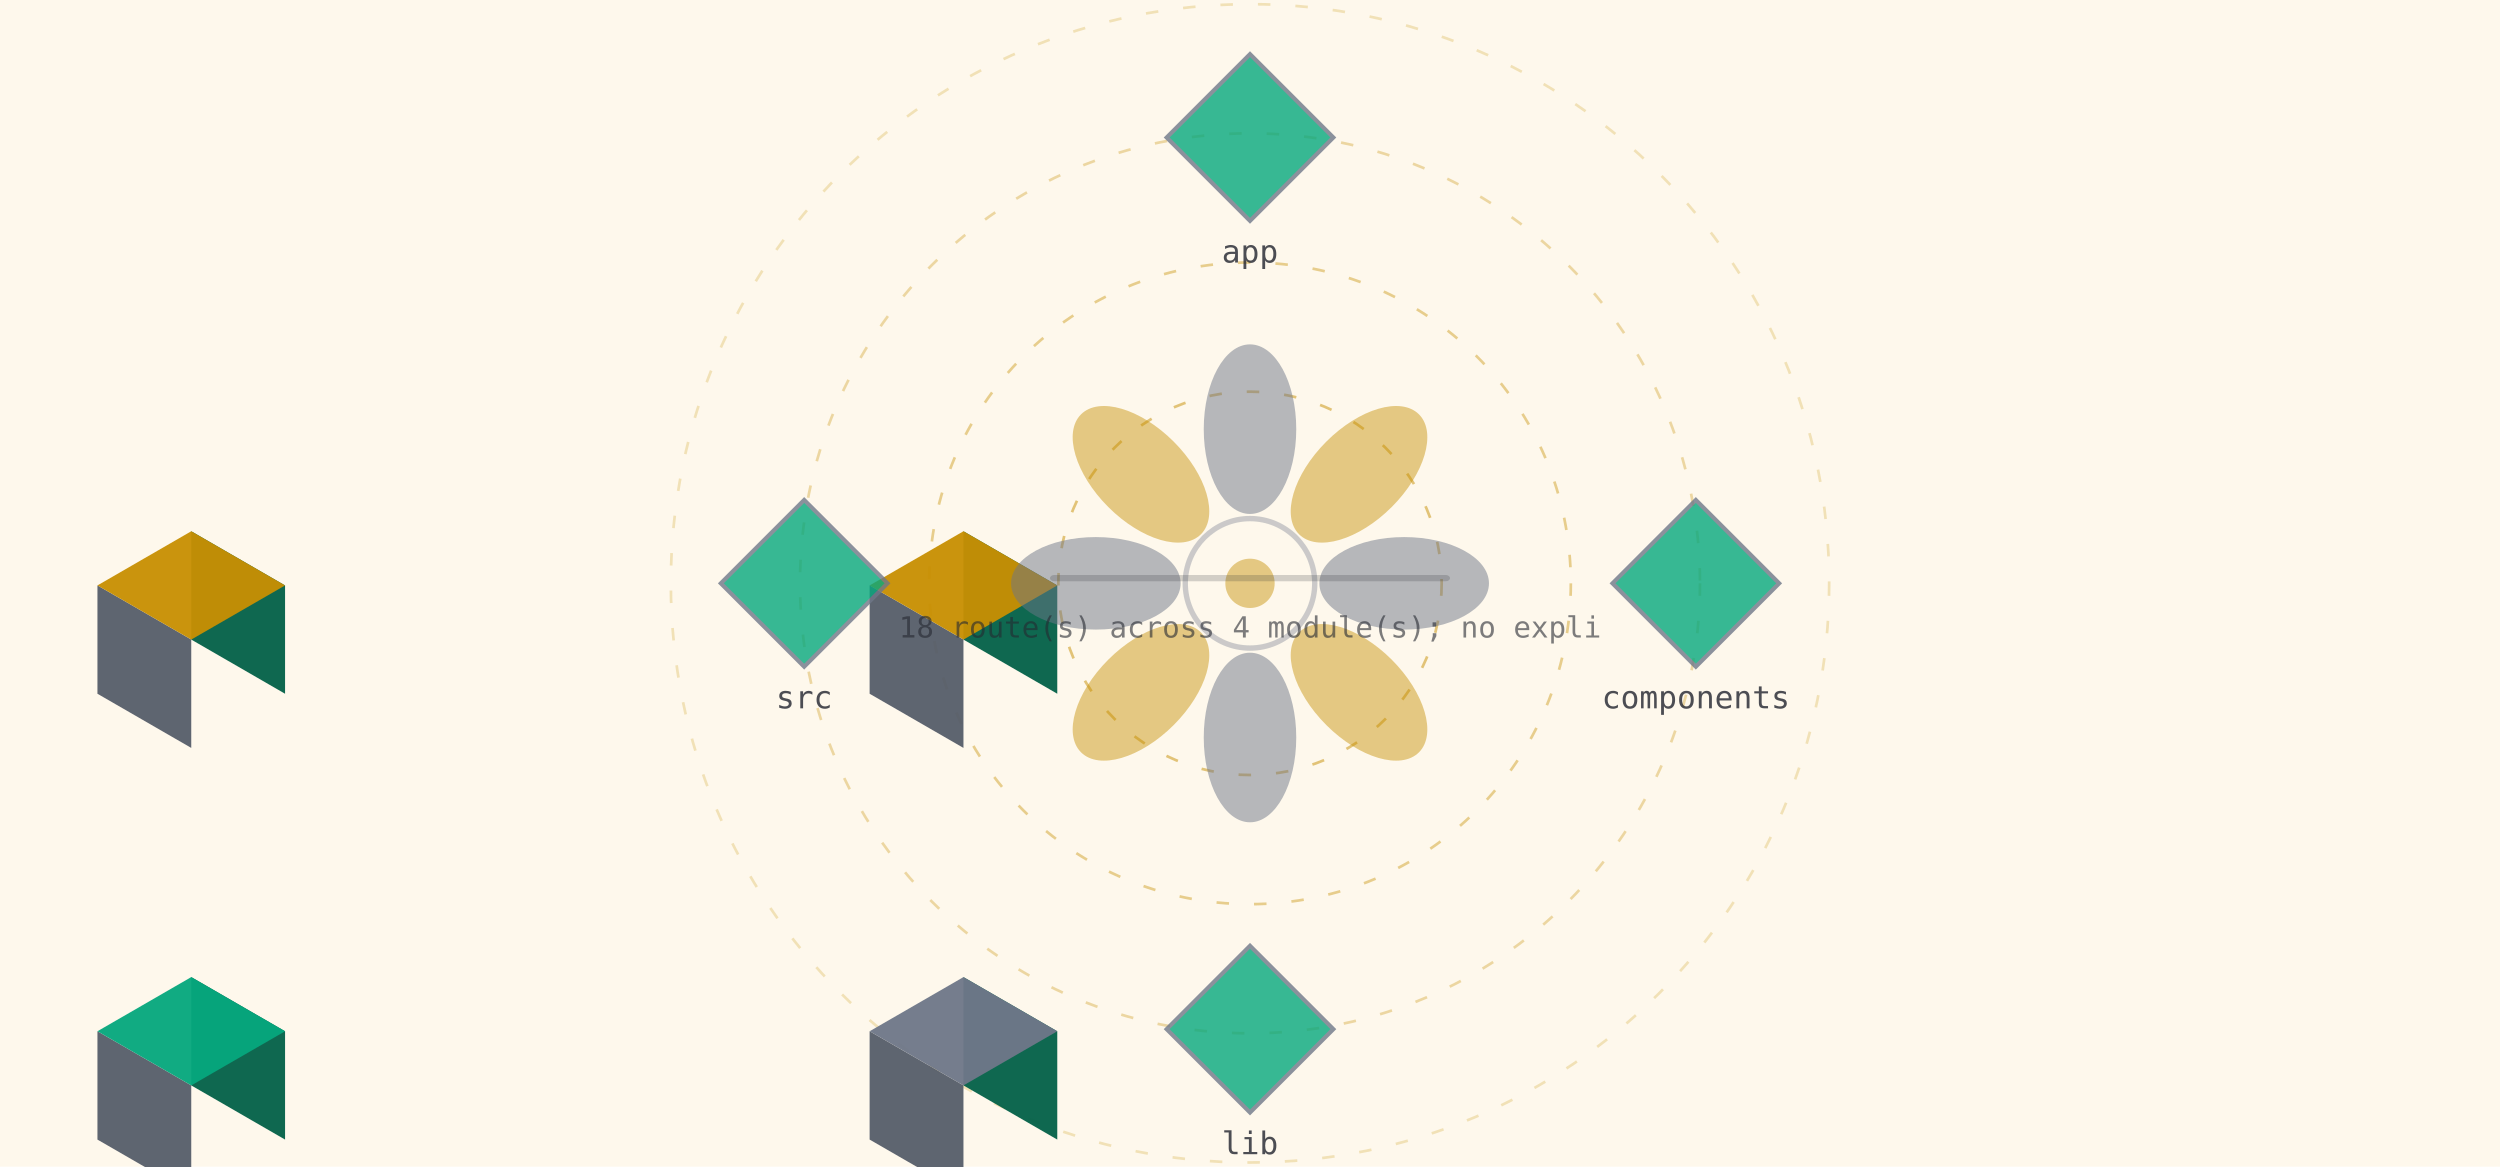
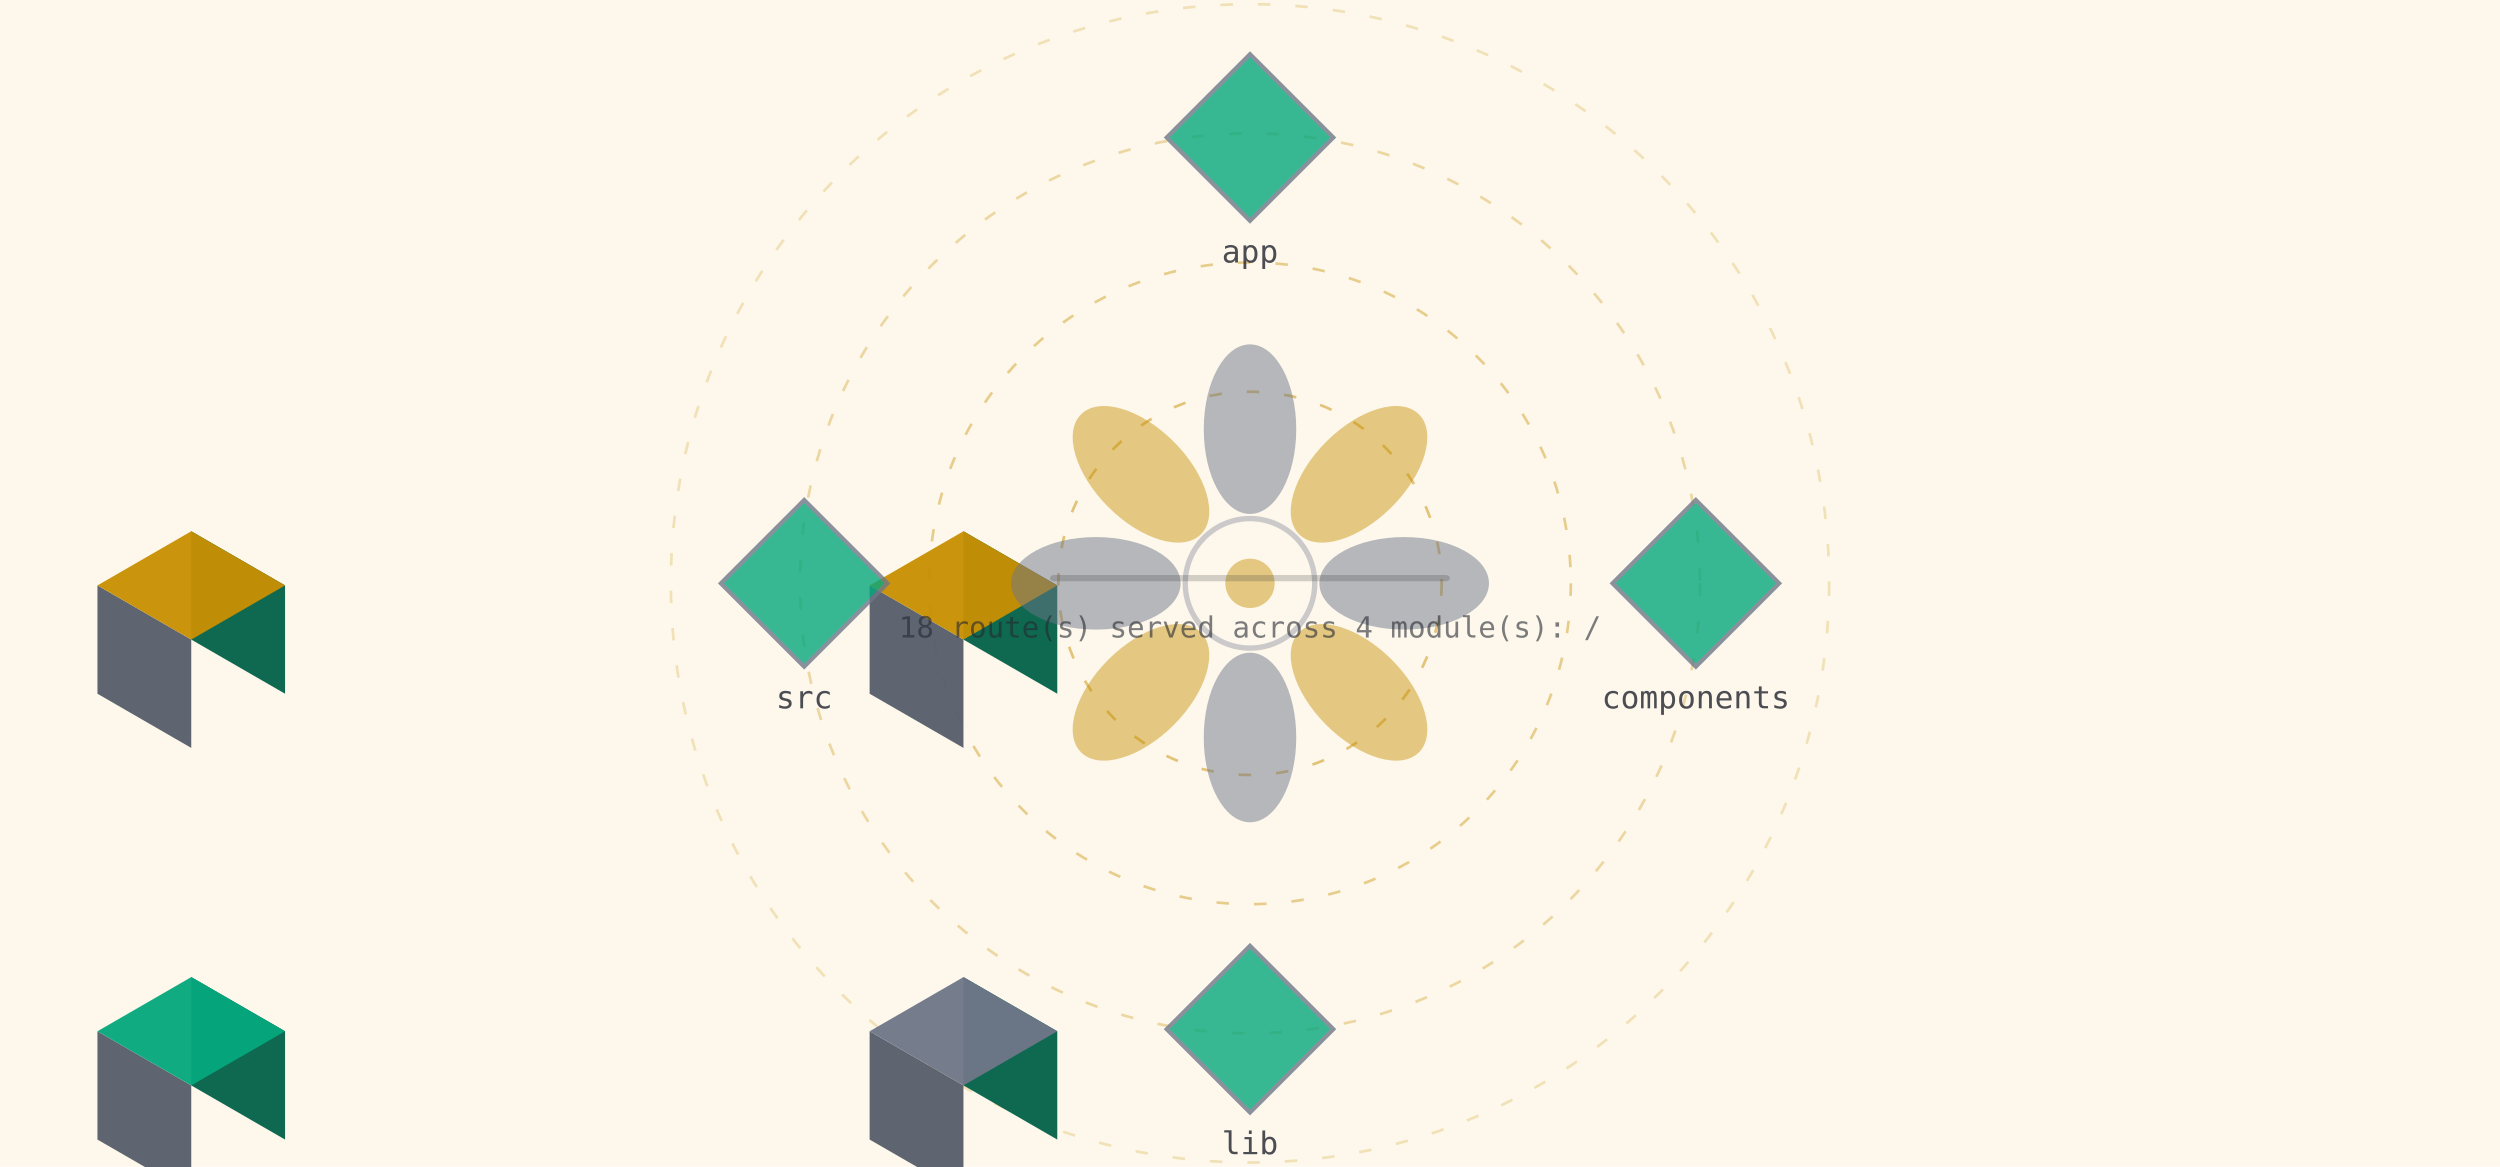
<svg xmlns="http://www.w3.org/2000/svg" viewBox="0 0 1200 560" width="1200" height="560" role="img" aria-label="CxNTRADICT workflow">
  <rect width="1200" height="560" fill="#fef8ec" />
  <defs>
    <linearGradient id="gk" x1="0" y1="0" x2="1" y2="1">
      <stop offset="0%" stop-color="#c78f02" />
      <stop offset="100%" stop-color="#6e7788" />
    </linearGradient>
  </defs>
  <circle cx="600.00" cy="280.00" r="92.00" fill="none" stroke="rgba(199,143,2,0.500)" stroke-width="1.30" opacity="1.00" stroke-dasharray="6 12" />
  <g>
    <circle cx="600.00" cy="280.00" r="92.00" fill="none" stroke="#05a77d" stroke-width="2.60" opacity="0.00" />
    <animate attributeName="opacity" values="0;0.85;0" dur="16.6s" begin="0.0s" repeatCount="indefinite" />
  </g>
  <circle cx="600.00" cy="280.00" r="154.00" fill="none" stroke="rgba(199,143,2,0.410)" stroke-width="1.30" opacity="1.00" stroke-dasharray="6 12" />
  <g>
    <circle cx="600.00" cy="280.00" r="154.00" fill="none" stroke="#05a77d" stroke-width="2.60" opacity="0.00" />
    <animate attributeName="opacity" values="0;0.85;0" dur="16.6s" begin="0.6s" repeatCount="indefinite" />
  </g>
  <circle cx="600.00" cy="280.00" r="216.00" fill="none" stroke="rgba(199,143,2,0.320)" stroke-width="1.30" opacity="1.00" stroke-dasharray="6 12" />
  <g>
    <circle cx="600.00" cy="280.00" r="216.00" fill="none" stroke="#05a77d" stroke-width="2.60" opacity="0.00" />
    <animate attributeName="opacity" values="0;0.85;0" dur="16.6s" begin="1.2s" repeatCount="indefinite" />
  </g>
  <circle cx="600.00" cy="280.00" r="278.00" fill="none" stroke="rgba(199,143,2,0.230)" stroke-width="1.30" opacity="1.00" stroke-dasharray="6 12" />
  <g>
    <circle cx="600.00" cy="280.00" r="278.00" fill="none" stroke="#05a77d" stroke-width="2.60" opacity="0.00" />
    <animate attributeName="opacity" values="0;0.85;0" dur="16.6s" begin="1.8s" repeatCount="indefinite" />
  </g>
  <polygon points="462.46,307.00 507.49,333.00 507.49,281.00 462.46,255.00" fill="#036148" opacity="0.95" />
  <polygon points="417.42,333.00 462.46,359.00 462.46,307.00 417.42,281.00" fill="#565d6a" opacity="0.95" />
  <polygon points="462.46,255.00 507.49,281.00 462.46,307.00 417.42,281.00" fill="#c78f02" opacity="0.95" />
  <text x="600" y="126" font-family="ui-monospace,Menlo,monospace" font-size="15" fill="rgba(37,40,49,0.820)" text-anchor="middle">app</text>
  <g>
    <polygon points="600.00,26.00 640.00,66.00 600.00,106.00 560.00,66.00" fill="#05a77d" opacity="0.80" stroke="#6e7788" stroke-width="2" />
    <animate attributeName="opacity" values="0.25;1.0;0.25" dur="16.6s" begin="0.0s" repeatCount="indefinite" />
  </g>
  <polygon points="462.46,521.00 507.49,547.00 507.49,495.00 462.46,469.00" fill="#036148" opacity="0.95" />
  <polygon points="417.42,547.00 462.46,573.00 462.46,521.00 417.42,495.00" fill="#565d6a" opacity="0.95" />
  <polygon points="462.46,469.00 507.49,495.00 462.46,521.00 417.42,495.00" fill="#6e7788" opacity="0.95" />
  <text x="814" y="340" font-family="ui-monospace,Menlo,monospace" font-size="15" fill="rgba(37,40,49,0.820)" text-anchor="middle">components</text>
  <g>
    <polygon points="814.00,240.00 854.00,280.00 814.00,320.00 774.00,280.00" fill="#05a77d" opacity="0.80" stroke="#6e7788" stroke-width="2" />
    <animate attributeName="opacity" values="0.25;1.0;0.25" dur="16.6s" begin="4.15s" repeatCount="indefinite" />
  </g>
  <polygon points="91.80,521.00 136.83,547.00 136.83,495.00 91.80,469.00" fill="#036148" opacity="0.95" />
  <polygon points="46.77,547.00 91.80,573.00 91.80,521.00 46.77,495.00" fill="#565d6a" opacity="0.95" />
  <polygon points="91.80,469.00 136.83,495.00 91.80,521.00 46.77,495.00" fill="#05a77d" opacity="0.95" />
  <text x="600" y="554" font-family="ui-monospace,Menlo,monospace" font-size="15" fill="rgba(37,40,49,0.820)" text-anchor="middle">lib</text>
  <g>
    <polygon points="600.00,454.00 640.00,494.00 600.00,534.00 560.00,494.00" fill="#05a77d" opacity="0.80" stroke="#6e7788" stroke-width="2" />
    <animate attributeName="opacity" values="0.25;1.0;0.25" dur="16.6s" begin="8.3s" repeatCount="indefinite" />
  </g>
  <polygon points="91.80,307.00 136.83,333.00 136.83,281.00 91.80,255.00" fill="#036148" opacity="0.95" />
  <polygon points="46.77,333.00 91.80,359.00 91.80,307.00 46.77,281.00" fill="#565d6a" opacity="0.95" />
  <polygon points="91.80,255.00 136.83,281.00 91.80,307.00 46.77,281.00" fill="#c78f02" opacity="0.95" />
  <text x="386" y="340" font-family="ui-monospace,Menlo,monospace" font-size="15" fill="rgba(37,40,49,0.820)" text-anchor="middle">src</text>
  <g>
    <polygon points="386.00,240.00 426.00,280.00 386.00,320.00 346.00,280.00" fill="#05a77d" opacity="0.80" stroke="#6e7788" stroke-width="2" />
    <animate attributeName="opacity" values="0.25;1.0;0.25" dur="16.6s" begin="12.45s" repeatCount="indefinite" />
  </g>
  <ellipse cx="600.00" cy="206.00" rx="22.20" ry="40.70" fill="rgba(110,119,136,0.500)" opacity="1.00" transform="rotate(0.0 600.00 206.00)" />
  <ellipse cx="652.33" cy="227.67" rx="22.20" ry="40.70" fill="rgba(199,143,2,0.450)" opacity="1.00" transform="rotate(45.0 652.33 227.67)" />
  <ellipse cx="674.00" cy="280.00" rx="22.20" ry="40.70" fill="rgba(110,119,136,0.500)" opacity="1.00" transform="rotate(90.0 674.00 280.00)" />
  <ellipse cx="652.33" cy="332.33" rx="22.20" ry="40.70" fill="rgba(199,143,2,0.450)" opacity="1.00" transform="rotate(135.0 652.33 332.33)" />
  <ellipse cx="600.00" cy="354.00" rx="22.20" ry="40.70" fill="rgba(110,119,136,0.500)" opacity="1.00" transform="rotate(180.0 600.00 354.00)" />
  <ellipse cx="547.67" cy="332.33" rx="22.20" ry="40.70" fill="rgba(199,143,2,0.450)" opacity="1.00" transform="rotate(225.0 547.67 332.33)" />
  <ellipse cx="526.00" cy="280.00" rx="22.20" ry="40.70" fill="rgba(110,119,136,0.500)" opacity="1.00" transform="rotate(270.0 526.00 280.00)" />
  <ellipse cx="547.67" cy="227.67" rx="22.20" ry="40.70" fill="rgba(199,143,2,0.450)" opacity="1.00" transform="rotate(315.0 547.67 227.67)" />
  <circle cx="600.00" cy="280.00" r="31.08" fill="none" stroke="rgba(110,119,136,0.500)" stroke-width="2.59" opacity="0.70" />
  <circle cx="600.00" cy="280.00" r="11.84" fill="rgba(199,143,2,0.450)" opacity="1.00" />
  <rect x="504.00" y="276.00" width="192.00" height="3.00" rx="2.00" fill="rgba(37,40,49,0.200)" opacity="1.00" />
-   <text x="600" y="306" font-family="ui-monospace,Menlo,monospace" font-size="14" fill="rgba(37,40,49,0.600)" text-anchor="middle">18 route(s) across 4 module(s); no expli</text>
+   <text x="600" y="306" font-family="ui-monospace,Menlo,monospace" font-size="14" fill="rgba(37,40,49,0.600)" text-anchor="middle">18 route(s) served across 4 module(s): /</text>
</svg>
